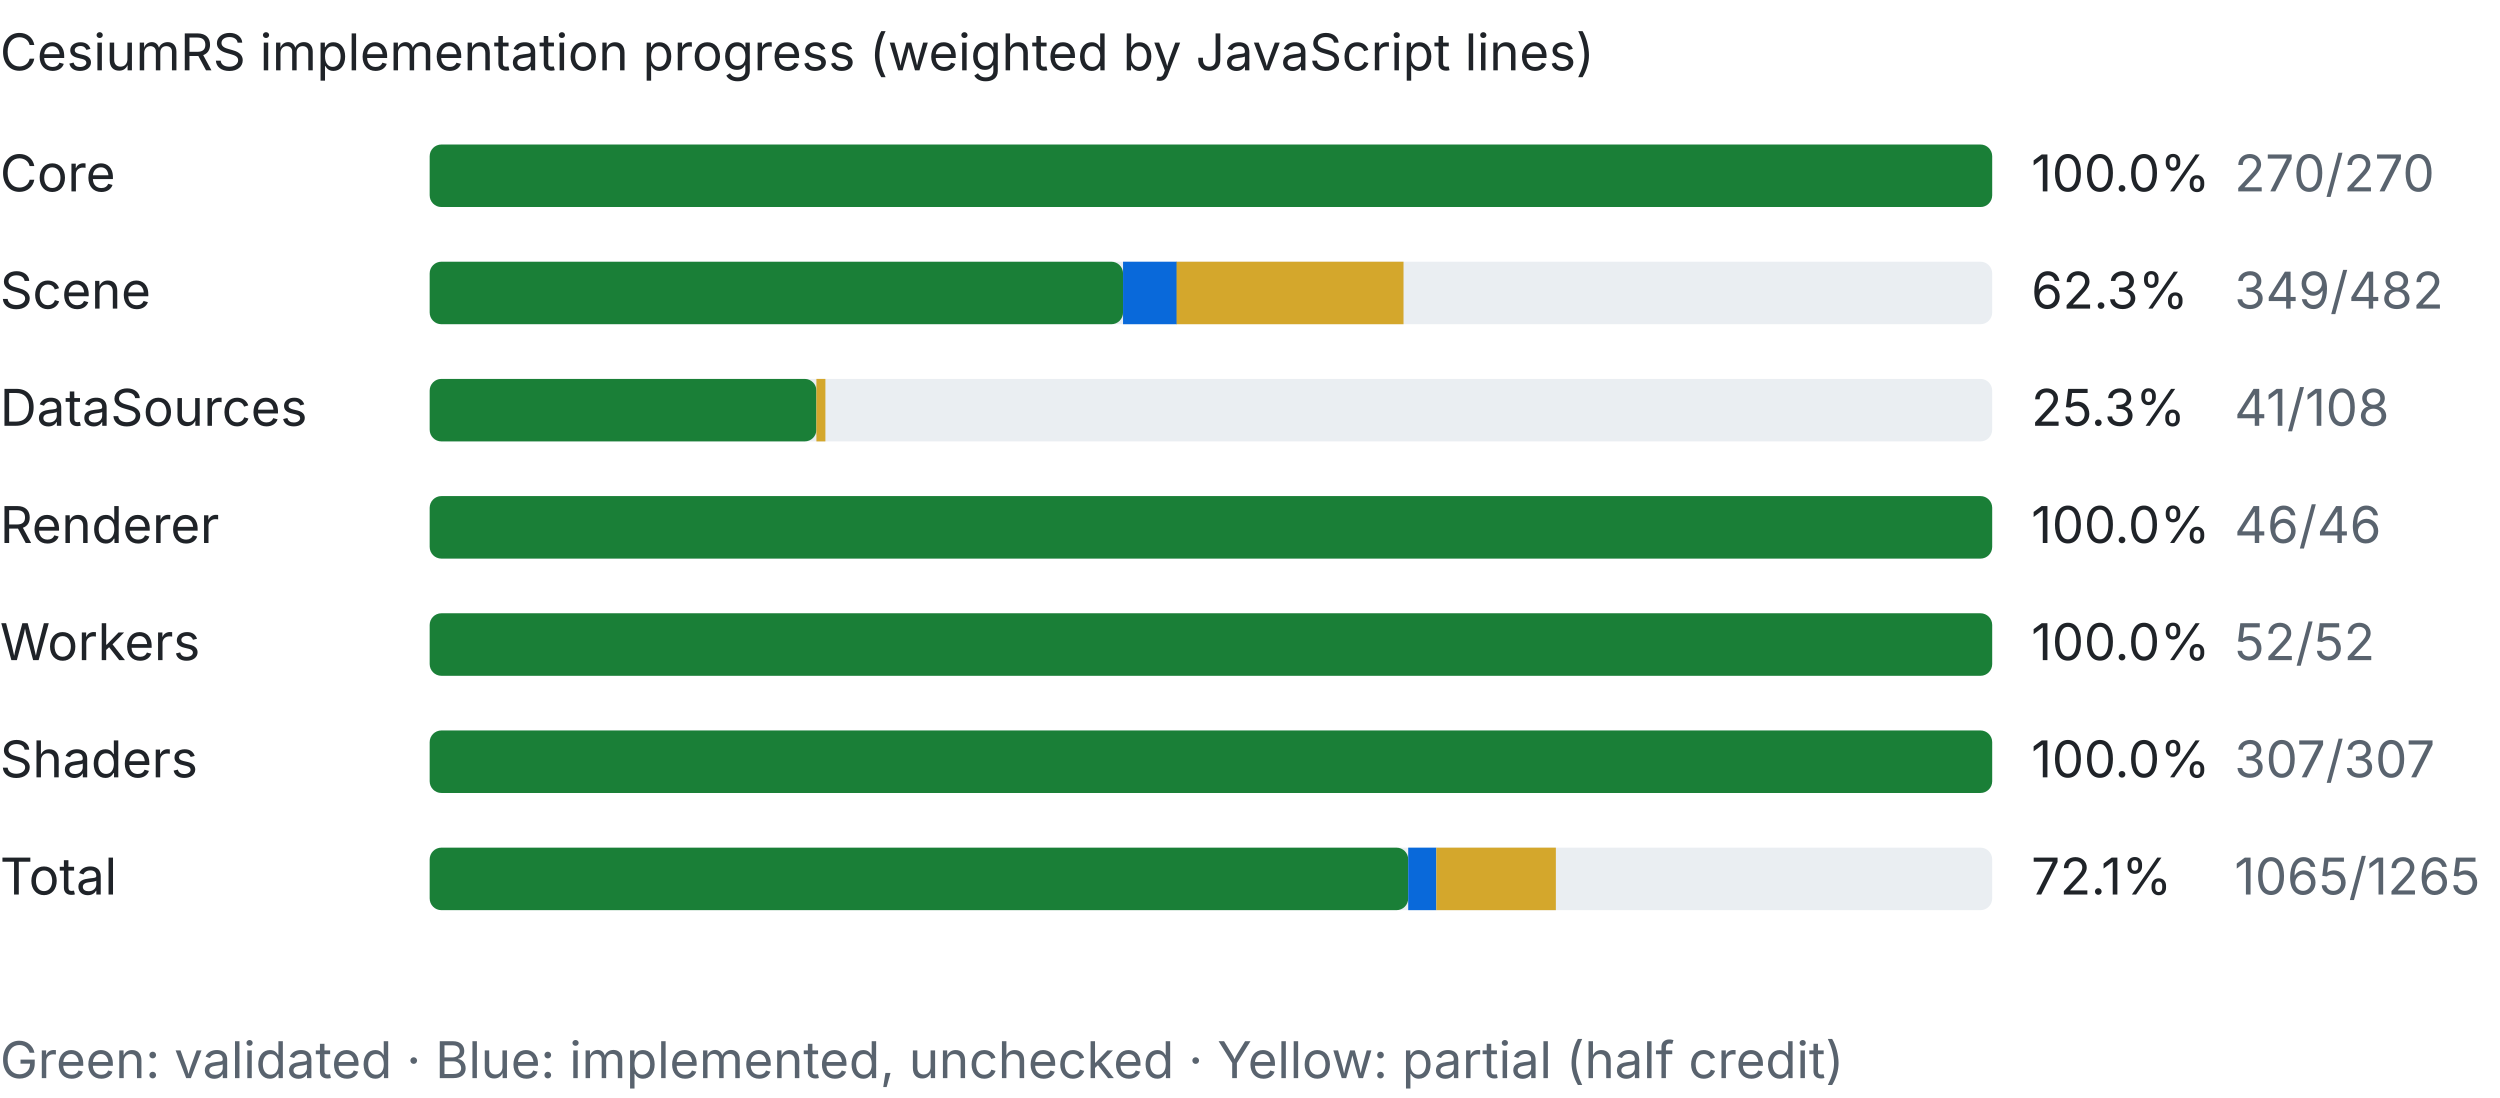
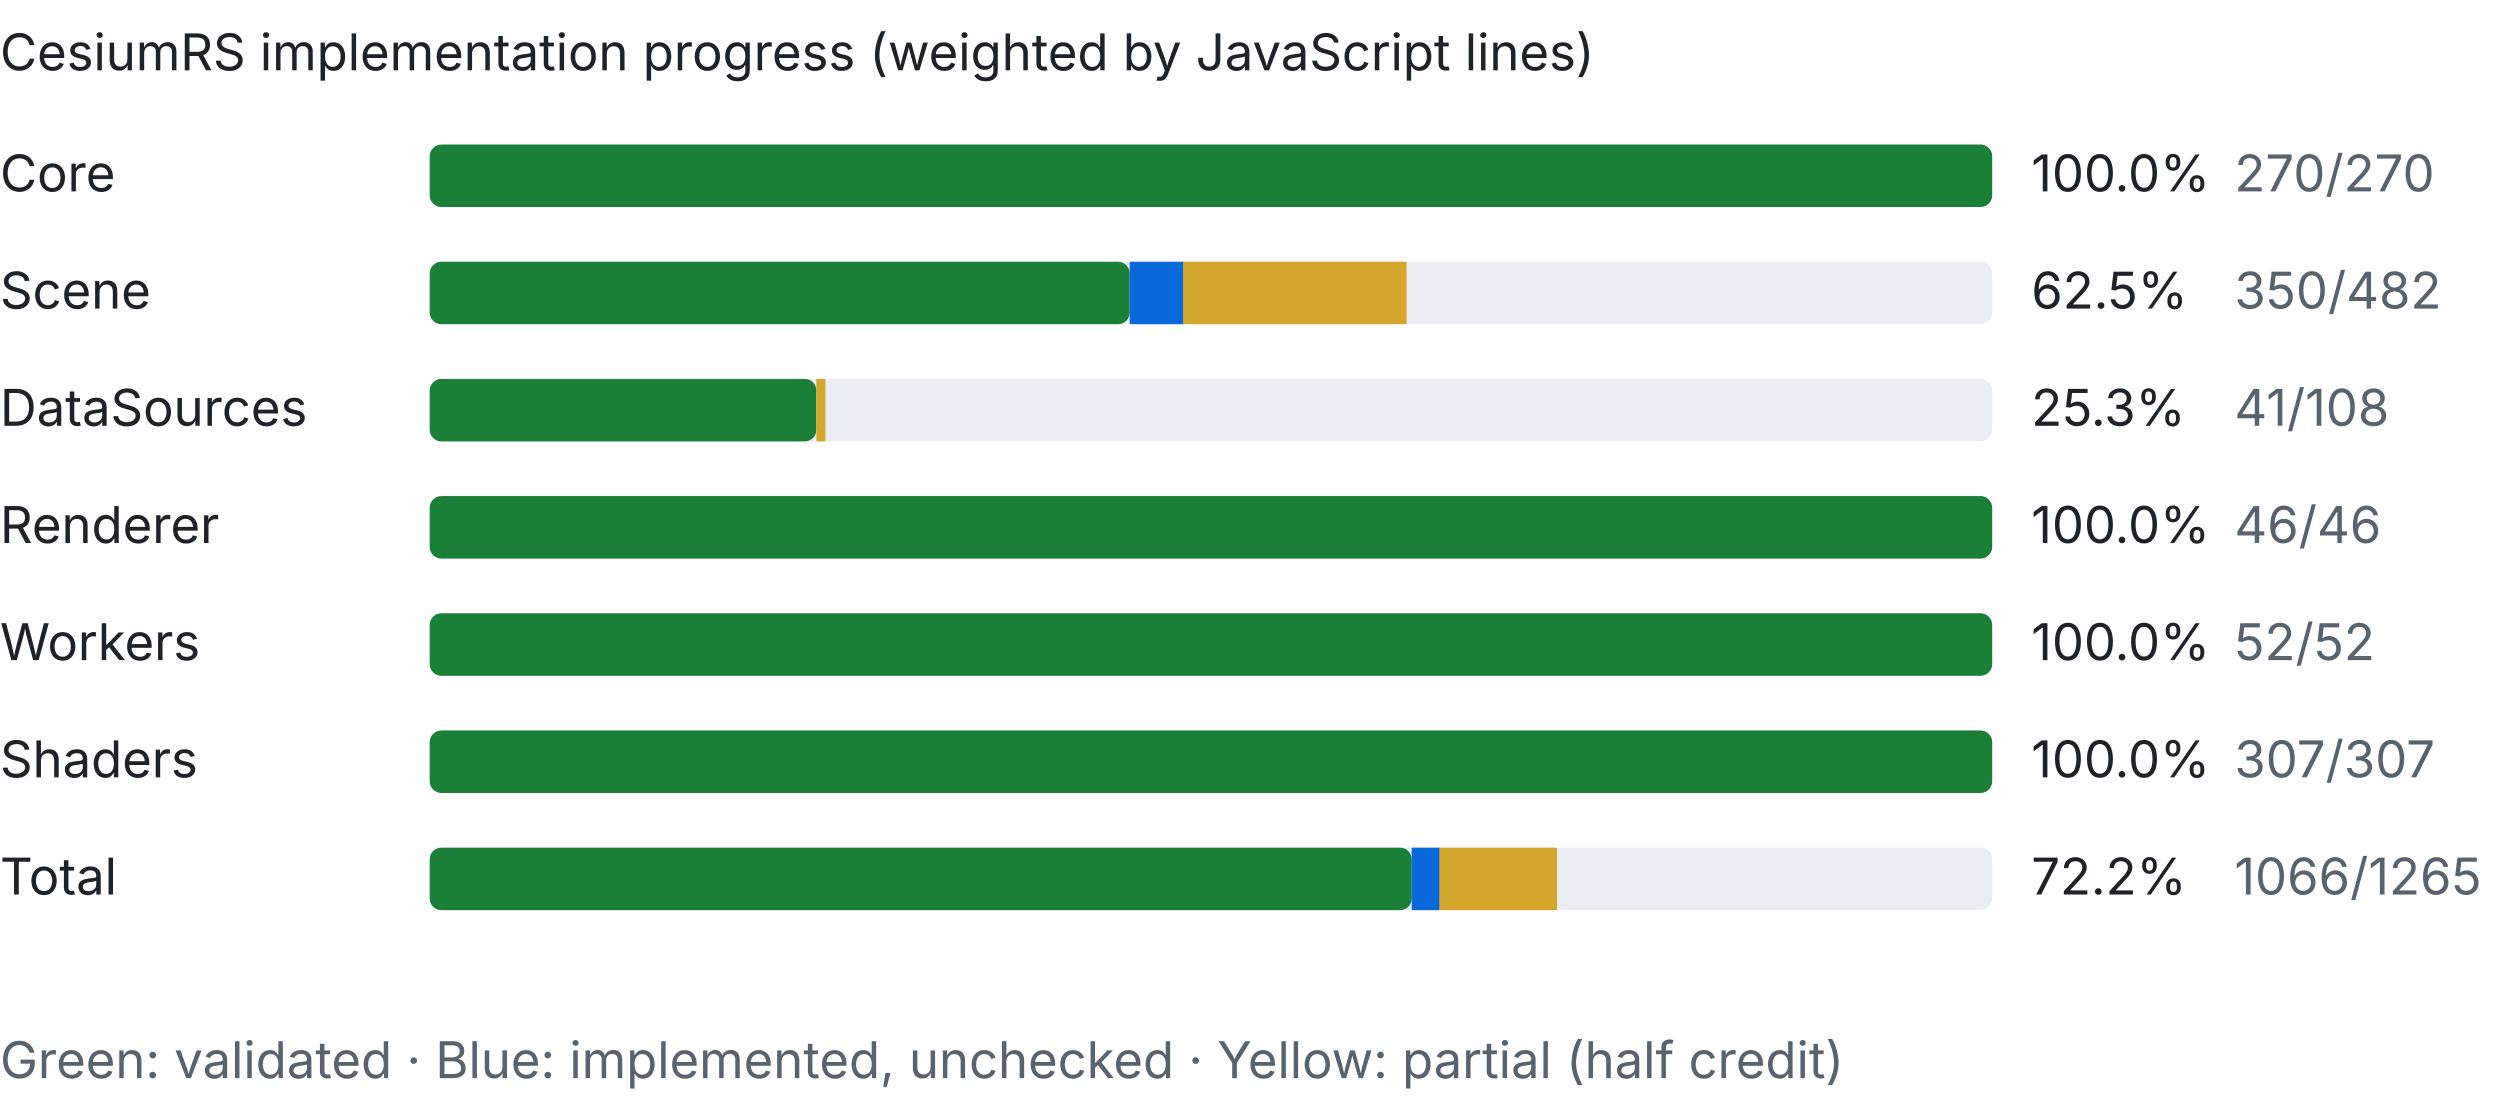
<svg xmlns="http://www.w3.org/2000/svg" width="640" height="281" viewBox="0 0 640 281">
  <style>text{font:13px system-ui,-apple-system,Segoe UI,sans-serif;fill:#1f2328}.dim{fill:#59636e}.bg{fill:#eaeef2}.done{fill:#1a7f37}.part{fill:#d4a72c}.unchecked{fill:#0969da}@media (prefers-color-scheme:dark){text{fill:#e6edf3}.dim{fill:#9198a1}.bg{fill:#30363d}.done{fill:#3fb950}}</style>
  <text x="0" y="18" font-weight="600">CesiumRS implementation progress (weighted by JavaScript lines)</text>
  <text x="0" y="49">Core</text>
  <rect class="bg" x="110" y="37" width="400" height="16" rx="3" />
  <rect class="done" x="110" y="37" width="400.0" height="16" rx="3" />
  <text x="520" y="49">100.0%</text>
  <text class="dim" x="572" y="49">270/270</text>
  <text x="0" y="79">Scene</text>
  <rect class="bg" x="110" y="67" width="400" height="16" rx="3" />
-   <rect class="done" x="110" y="67" width="177.5" height="16" rx="3" />
-   <rect class="unchecked" x="287.5" y="67" width="13.8" height="16" />
-   <rect class="part" x="301.2" y="67" width="58.1" height="16" />
-   <text x="520" y="79">62.3%</text>
-   <text class="dim" x="572" y="79">349/482</text>
+   <rect class="done" x="110" y="67" width="179.2" height="16" rx="3" />
+   <rect class="unchecked" x="289.2" y="67" width="13.8" height="16" />
+   <rect class="part" x="302.9" y="67" width="57.2" height="16" />
+   <text x="520" y="79">62.5%</text>
+   <text class="dim" x="572" y="79">350/482</text>
  <text x="0" y="109">DataSources</text>
  <rect class="bg" x="110" y="97" width="400" height="16" rx="3" />
  <rect class="done" x="110" y="97" width="99.0" height="16" rx="3" />
  <rect class="part" x="209.0" y="97" width="2.3" height="16" />
  <text x="520" y="109">25.3%</text>
  <text class="dim" x="572" y="109">41/108</text>
  <text x="0" y="139">Renderer</text>
  <rect class="bg" x="110" y="127" width="400" height="16" rx="3" />
  <rect class="done" x="110" y="127" width="400.0" height="16" rx="3" />
  <text x="520" y="139">100.0%</text>
  <text class="dim" x="572" y="139">46/46</text>
  <text x="0" y="169">Workers</text>
  <rect class="bg" x="110" y="157" width="400" height="16" rx="3" />
  <rect class="done" x="110" y="157" width="400.0" height="16" rx="3" />
  <text x="520" y="169">100.0%</text>
  <text class="dim" x="572" y="169">52/52</text>
  <text x="0" y="199">Shaders</text>
  <rect class="bg" x="110" y="187" width="400" height="16" rx="3" />
  <rect class="done" x="110" y="187" width="400.0" height="16" rx="3" />
  <text x="520" y="199">100.0%</text>
  <text class="dim" x="572" y="199">307/307</text>
  <text x="0" y="229" font-weight="600">Total</text>
  <rect class="bg" x="110" y="217" width="400" height="16" rx="3" />
-   <rect class="done" x="110" y="217" width="250.5" height="16" rx="3" />
-   <rect class="unchecked" x="360.5" y="217" width="7.2" height="16" />
-   <rect class="part" x="367.7" y="217" width="30.6" height="16" />
-   <text x="520" y="229" font-weight="600">72.1%</text>
-   <text class="dim" x="572" y="229">1065/1265</text>
+   <rect class="done" x="110" y="217" width="251.4" height="16" rx="3" />
+   <rect class="unchecked" x="361.4" y="217" width="7.2" height="16" />
+   <rect class="part" x="368.5" y="217" width="30.1" height="16" />
+   <text x="520" y="229" font-weight="600">72.2%</text>
+   <text class="dim" x="572" y="229">1066/1265</text>
  <text class="dim" x="0" y="276">Green: validated · Blue: implemented, unchecked · Yellow: partial (half credit)</text>
</svg>
